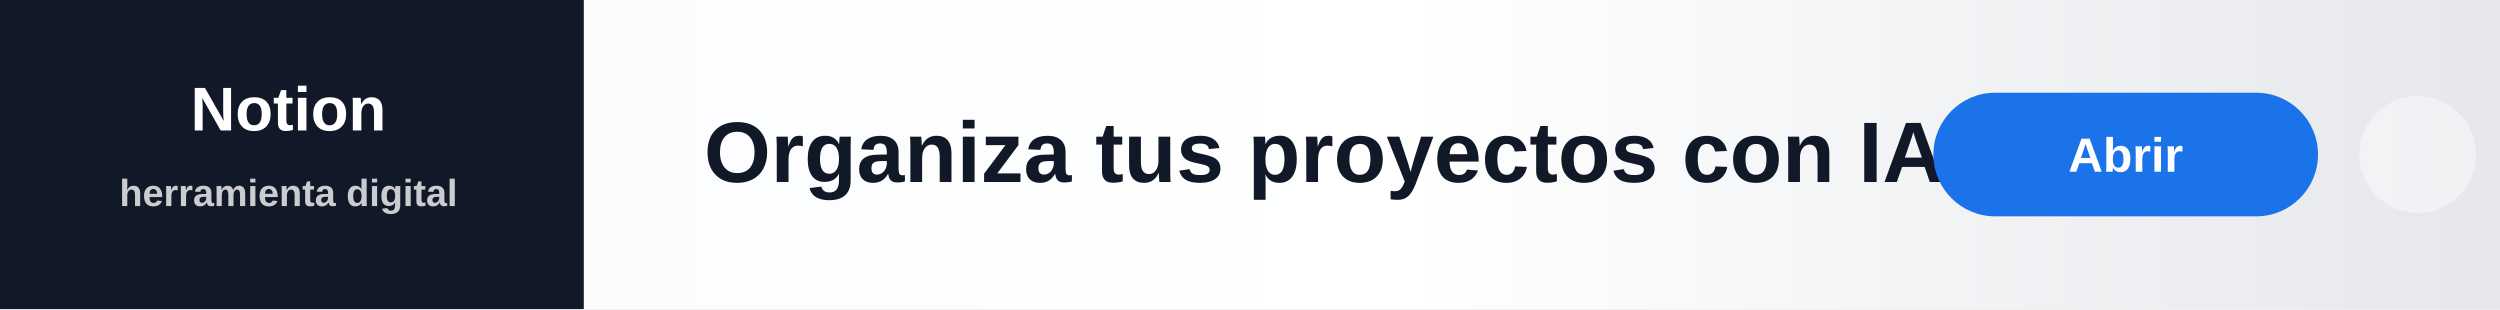
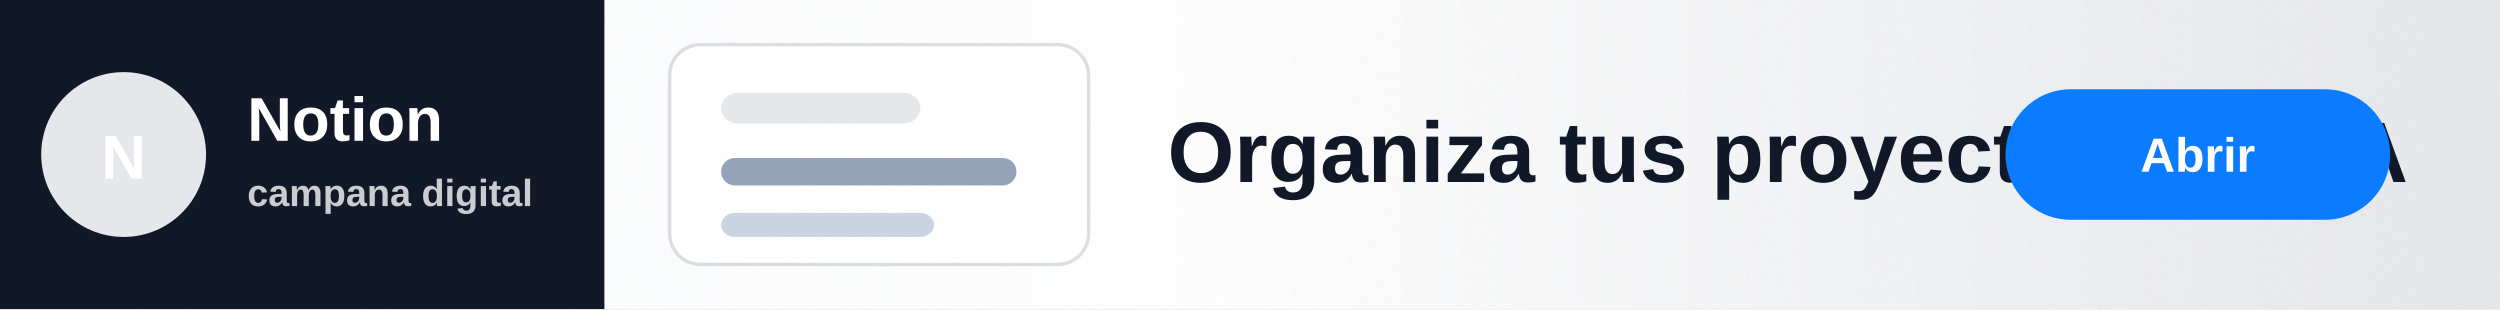
<svg xmlns="http://www.w3.org/2000/svg" viewBox="0 0 728 90">
  <defs>
    <linearGradient id="bg" x1="0" x2="1">
      <stop stop-color="#f8fafc" />
-       <stop offset=".56" stop-color="#ffffff" />
+       <stop offset=".46" stop-color="#ffffff" />
      <stop offset="1" stop-color="#e5e7eb" />
    </linearGradient>
+     <filter id="grain">
+       <feTurbulence type="fractalNoise" baseFrequency=".85" numOctaves="2" seed="3" />
+       <feColorMatrix type="saturate" values=".25" />
+       <feComponentTransfer>
+         <feFuncA type="table" tableValues="0 .11" />
+       </feComponentTransfer>
+     </filter>
  </defs>
  <rect width="728" height="90" fill="url(#bg)" />
-   <rect x="0" y="0" width="170" height="90" fill="#111827" />
-   <text x="84" y="38" text-anchor="middle" fill="#ffffff" font-family="Arial,sans-serif" font-size="18" font-weight="900">Notion</text>
-   <text x="84" y="60" text-anchor="middle" fill="rgba(255,255,255,.78)" font-family="Arial,sans-serif" font-size="11" font-weight="700">herramienta digital</text>
-   <text x="205" y="53" fill="#111827" font-family="Arial,sans-serif" font-size="25" font-weight="900">Organiza tus proyectos con IA</text>
-   <rect x="563" y="27" width="112" height="36" rx="18" fill="#1a73e8" />
-   <text x="619" y="50" text-anchor="middle" fill="#fff" font-family="Arial,sans-serif" font-size="14" font-weight="800">Abrir</text>
-   <circle cx="704" cy="45" r="17" fill="rgba(255,255,255,.42)" />
+   <rect width="728" height="90" filter="url(#grain)" opacity=".35" />
+   <rect x="0" y="0" width="176" height="90" fill="#111827" />
+   <circle cx="36" cy="45" r="24" fill="#e5e7eb" />
+   <text x="36" y="52" text-anchor="middle" fill="#ffffff" font-family="Arial,sans-serif" font-size="18" font-weight="900">N</text>
+   <text x="72" y="41" fill="#ffffff" font-family="Arial,sans-serif" font-size="18" font-weight="900">Notion</text>
+   <text x="72" y="60" fill="rgba(255,255,255,.78)" font-family="Arial,sans-serif" font-size="11" font-weight="700">campana digital</text>
+   <rect x="195" y="13" width="122" height="64" rx="9" fill="rgba(255,255,255,.82)" stroke="rgba(15,23,42,.14)" />
+   <rect x="210" y="27" width="58" height="9" rx="5" fill="#e5e7eb" />
+   <rect x="210" y="46" width="86" height="8" rx="4" fill="#94a3b8" />
+   <rect x="210" y="62" width="62" height="7" rx="4" fill="#cbd5e1" />
+   <text x="340" y="53" fill="#111827" font-family="Arial,sans-serif" font-size="25" font-weight="900">Organiza tus proyectos con IA</text>
+   <rect x="584" y="26" width="112" height="38" rx="19" fill="#0b7cff" />
+   <text x="640" y="50" text-anchor="middle" fill="#fff" font-family="Arial,sans-serif" font-size="14" font-weight="800">Abrir</text>
</svg>
